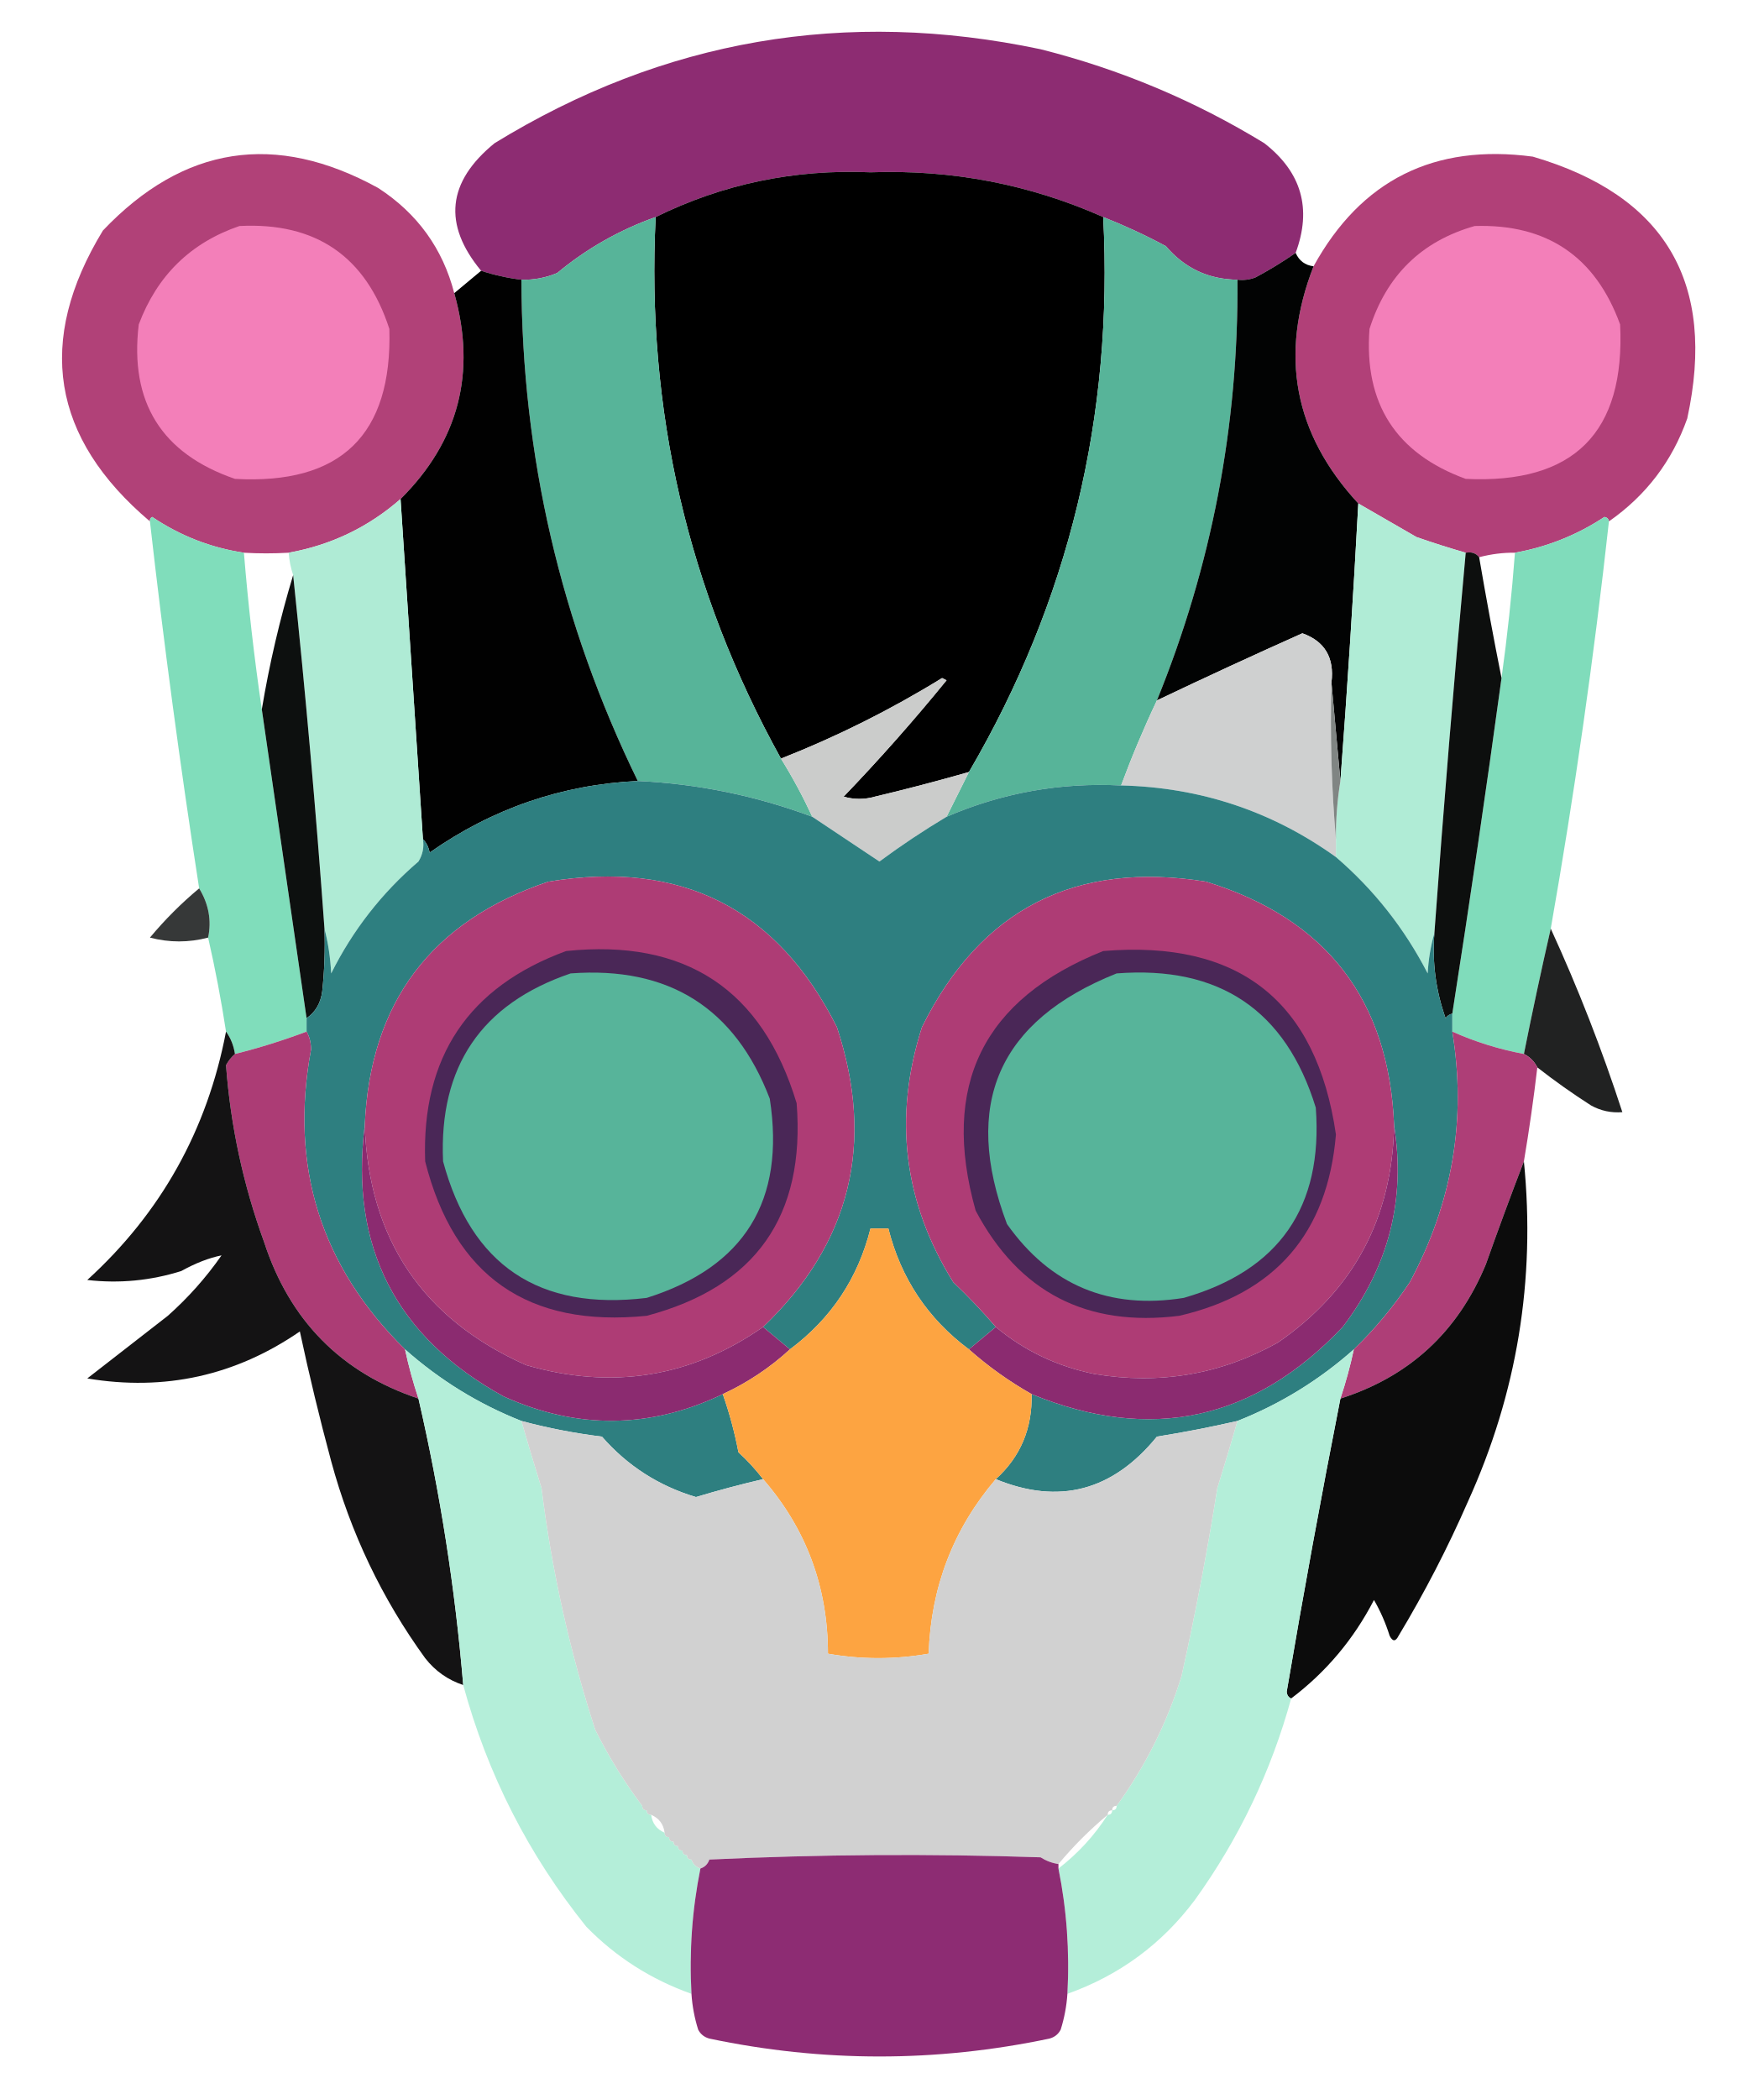
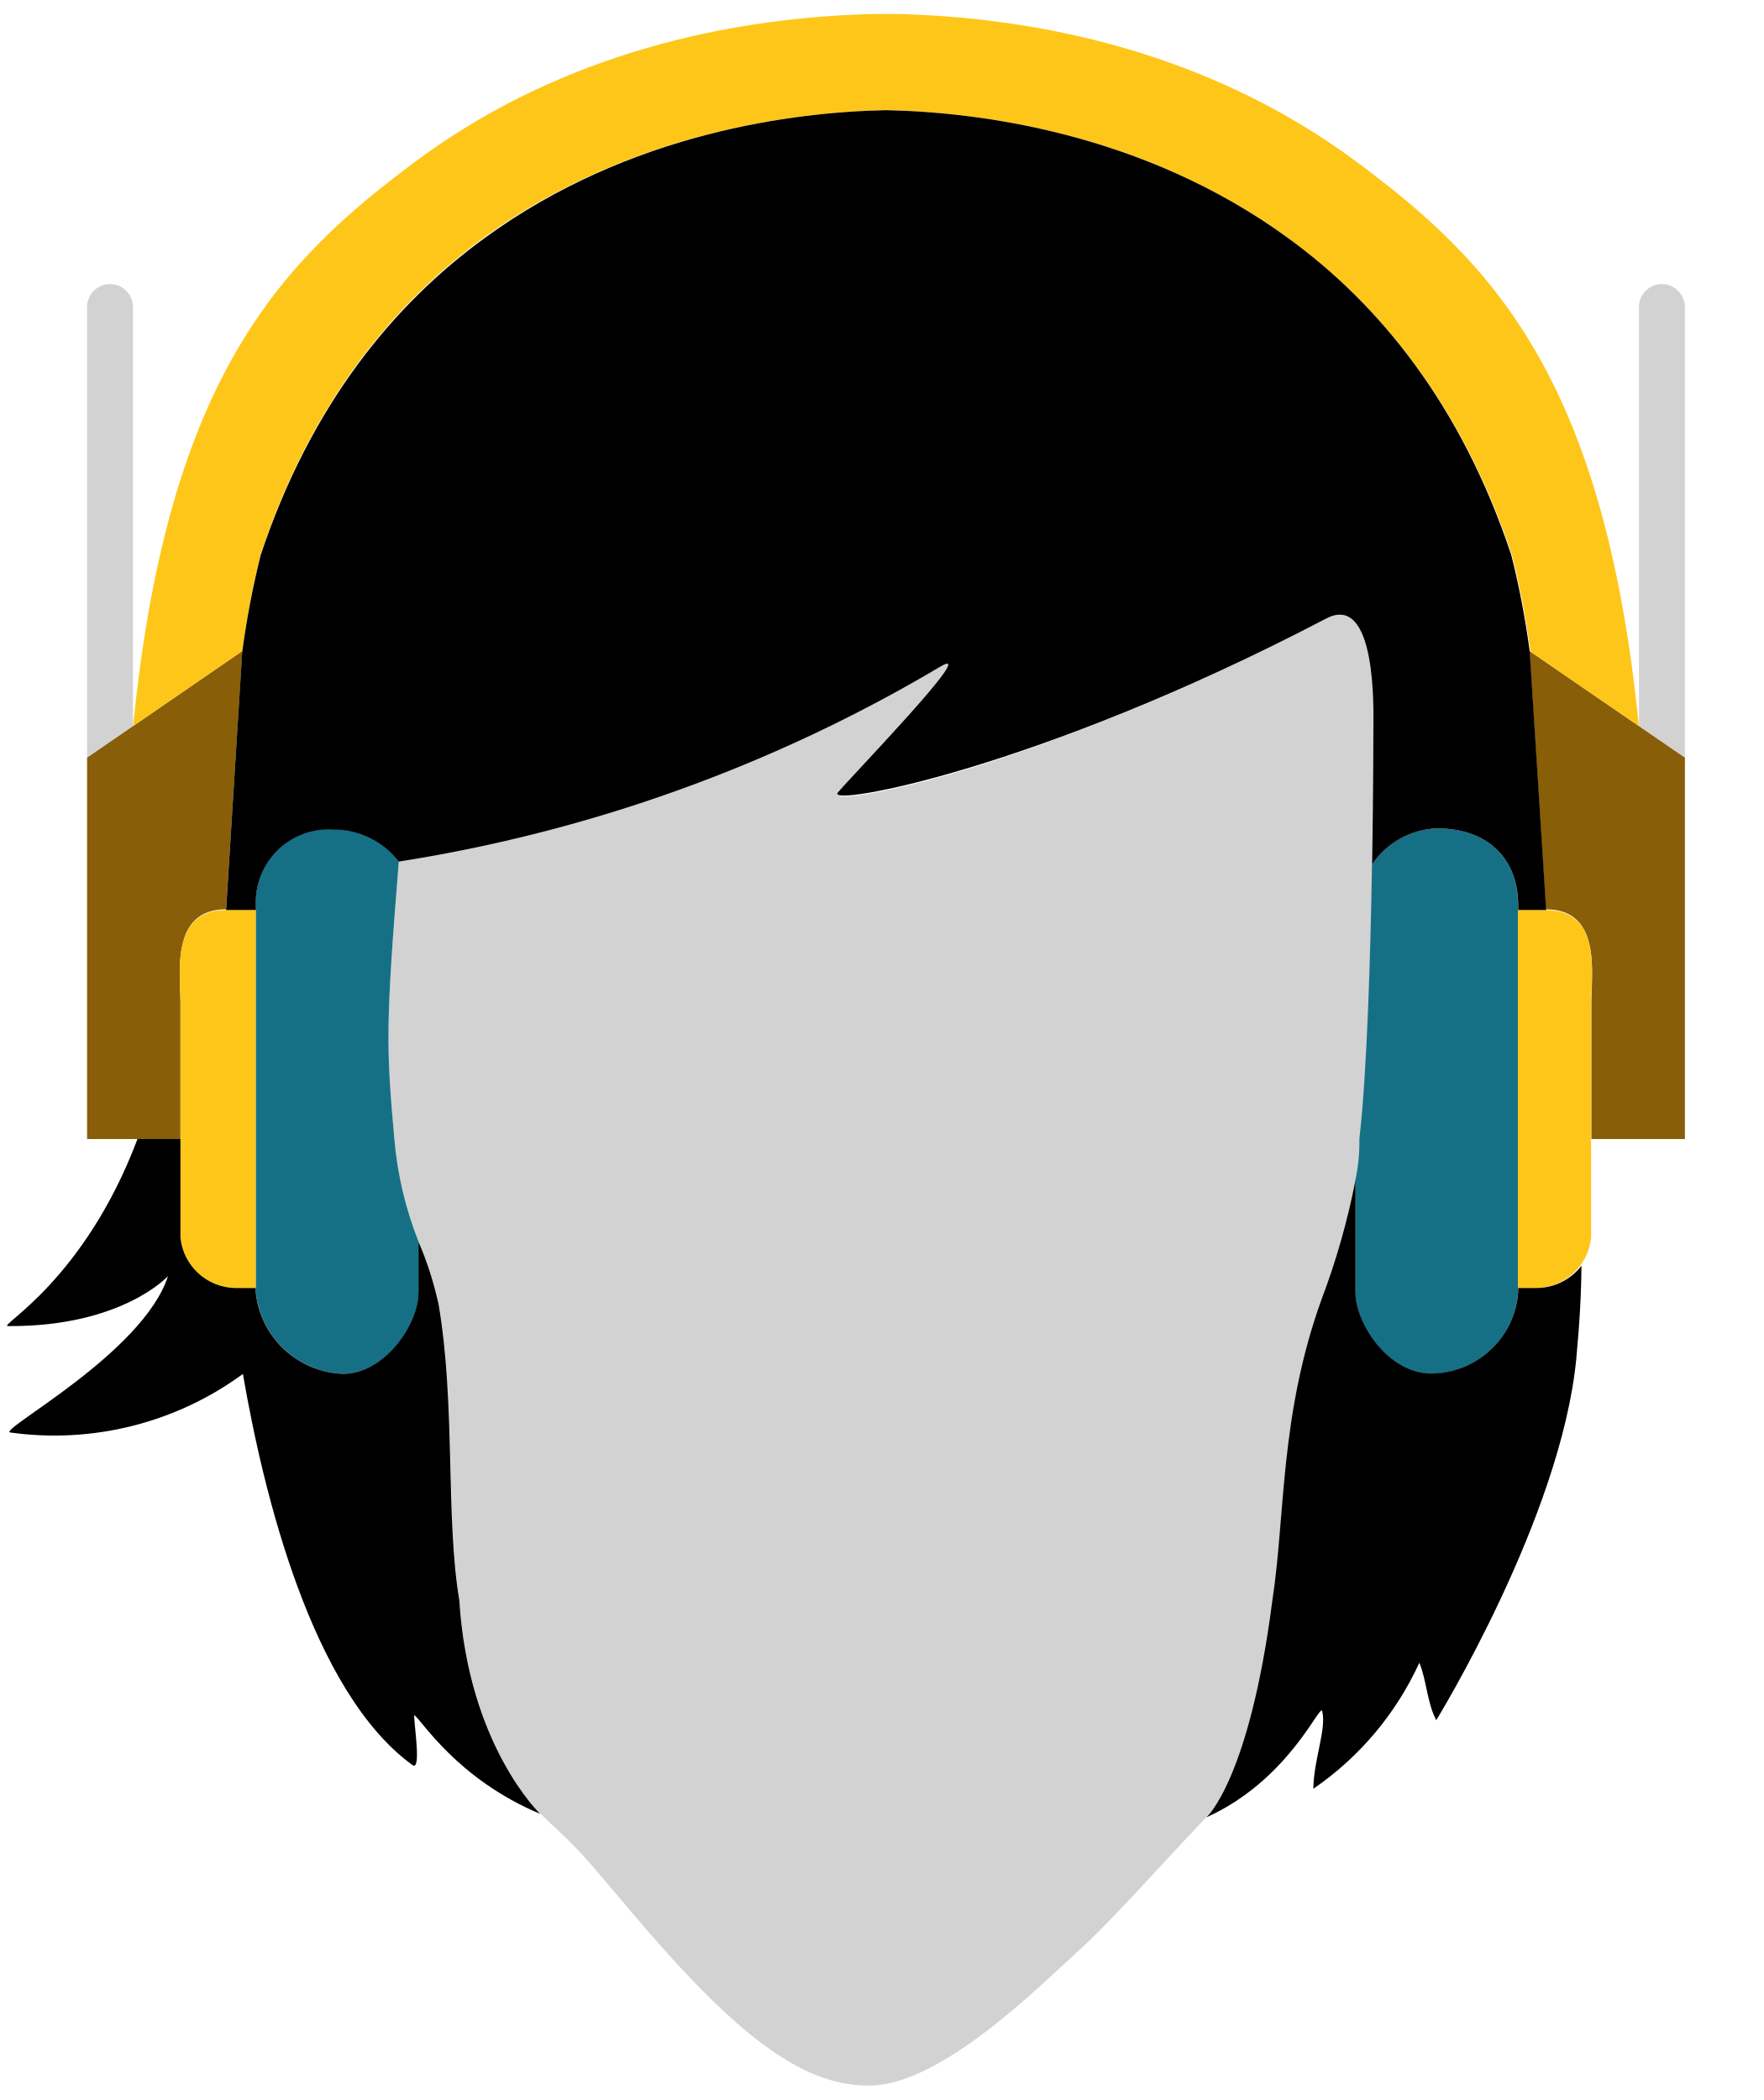
- <svg xmlns="http://www.w3.org/2000/svg" version="1.1" width="394px" height="469px" style="shape-rendering:geometricPrecision; text-rendering:geometricPrecision; image-rendering:optimizeQuality; fill-rule:evenodd; clip-rule:evenodd">
-   <g>
-     <path style="opacity:0.986" fill="#8c2970" d="M 289.5,56.5 C 286.667,58.478 283.667,60.311 280.5,62C 279.207,62.49 277.873,62.657 276.5,62.5C 270.046,62.44 264.712,59.94 260.5,55C 255.932,52.548 251.265,50.382 246.5,48.5C 230.075,41.194 212.742,37.861 194.5,38.5C 177.51,37.77 161.51,41.104 146.5,48.5C 138.409,51.378 131.075,55.544 124.5,61C 121.937,62.079 119.271,62.579 116.5,62.5C 113.426,62.127 110.426,61.461 107.5,60.5C 98.916,50.134 99.916,40.634 110.5,32C 148.271,8.815 188.937,1.815 232.5,11C 250.27,15.476 266.937,22.476 282.5,32C 290.827,38.479 293.161,46.646 289.5,56.5 Z" />
-   </g>
-   <g>
-     <path style="opacity:0.974" fill="#af3c75" d="M 101.5,65.5 C 106.486,83.258 102.486,98.592 89.5,111.5C 82.312,117.79 73.979,121.79 64.5,123.5C 61.121,123.692 57.788,123.692 54.5,123.5C 47.099,122.386 40.265,119.719 34,115.5C 33.601,115.728 33.435,116.062 33.5,116.5C 11.472,97.854 7.972,76.188 23,51.5C 41.028,32.548 61.528,29.381 84.5,42C 93.249,47.689 98.916,55.522 101.5,65.5 Z" />
-   </g>
-   <g>
-     <path style="opacity:0.977" fill="#af3c75" d="M 359.5,116.5 C 359.44,115.957 359.107,115.624 358.5,115.5C 352.369,119.543 345.702,122.21 338.5,123.5C 335.897,123.459 333.23,123.793 330.5,124.5C 329.791,123.596 328.791,123.263 327.5,123.5C 323.921,122.475 320.254,121.309 316.5,120C 312.112,117.477 307.778,114.977 303.5,112.5C 289.123,96.946 285.79,79.279 293.5,59.5C 304.114,40.222 320.447,32.055 342.5,35C 372.093,43.672 383.593,63.172 377,93.5C 373.634,103.034 367.8,110.701 359.5,116.5 Z" />
-   </g>
-   <g>
-     <path style="opacity:1" fill="#000000" d="M 246.5,48.5 C 248.81,92.981 238.81,134.314 216.5,172.5C 209.562,174.485 202.562,176.318 195.5,178C 193.167,178.667 190.833,178.667 188.5,178C 196.538,169.63 204.205,160.964 211.5,152C 211.167,151.833 210.833,151.667 210.5,151.5C 199.036,158.566 187.036,164.566 174.5,169.5C 153.69,131.921 144.357,91.588 146.5,48.5C 161.51,41.104 177.51,37.77 194.5,38.5C 212.742,37.861 230.075,41.194 246.5,48.5 Z" />
-   </g>
-   <g>
-     <path style="opacity:1" fill="#57b499" d="M 146.5,48.5 C 144.357,91.588 153.69,131.921 174.5,169.5C 177.088,173.674 179.421,178.007 181.5,182.5C 168.899,177.796 155.899,175.13 142.5,174.5C 125.281,139.21 116.615,101.877 116.5,62.5C 119.271,62.579 121.937,62.079 124.5,61C 131.075,55.544 138.409,51.378 146.5,48.5 Z" />
-   </g>
-   <g>
-     <path style="opacity:1" fill="#57b499" d="M 246.5,48.5 C 251.265,50.382 255.932,52.548 260.5,55C 264.712,59.94 270.046,62.44 276.5,62.5C 276.737,95.089 270.737,126.423 258.5,156.5C 255.554,162.724 252.887,169.058 250.5,175.5C 236.939,174.808 223.939,177.142 211.5,182.5C 213.18,179.14 214.847,175.807 216.5,172.5C 238.81,134.314 248.81,92.981 246.5,48.5 Z" />
-   </g>
-   <g>
-     <path style="opacity:1" fill="#f37fb9" d="M 53.5,50.5 C 70.589,49.622 81.755,57.289 87,73.5C 87.67,97.163 76.17,108.33 52.5,107C 36.088,101.355 28.921,89.855 31,72.5C 35.109,61.557 42.609,54.223 53.5,50.5 Z" />
-   </g>
-   <g>
-     <path style="opacity:1" fill="#f37fb9" d="M 329.5,50.5 C 345.654,49.992 356.487,57.326 362,72.5C 363.167,96.667 351.667,108.167 327.5,107C 311.902,101.315 304.735,90.149 306,73.5C 309.787,61.544 317.621,53.878 329.5,50.5 Z" />
-   </g>
-   <g>
-     <path style="opacity:0.998" fill="#020303" d="M 289.5,56.5 C 290.262,58.262 291.596,59.262 293.5,59.5C 285.79,79.279 289.123,96.946 303.5,112.5C 302.388,133.184 301.054,153.851 299.5,174.5C 298.833,167.167 298.167,159.833 297.5,152.5C 298.181,146.955 296.014,143.288 291,141.5C 280.067,146.385 269.233,151.385 258.5,156.5C 270.737,126.423 276.737,95.089 276.5,62.5C 277.873,62.657 279.207,62.49 280.5,62C 283.667,60.311 286.667,58.478 289.5,56.5 Z" />
-   </g>
-   <g>
-     <path style="opacity:0.999" fill="#010101" d="M 107.5,60.5 C 110.426,61.461 113.426,62.127 116.5,62.5C 116.615,101.877 125.281,139.21 142.5,174.5C 125.538,175.321 110.038,180.655 96,190.5C 95.768,189.263 95.268,188.263 94.5,187.5C 92.833,162.166 91.167,136.833 89.5,111.5C 102.486,98.592 106.486,83.258 101.5,65.5C 103.5,63.833 105.5,62.167 107.5,60.5 Z" />
-   </g>
-   <g>
-     <path style="opacity:1" fill="#afebd5" d="M 89.5,111.5 C 91.167,136.833 92.833,162.166 94.5,187.5C 94.785,189.288 94.452,190.955 93.5,192.5C 85.312,199.521 78.812,207.854 74,217.5C 73.821,213.975 73.321,210.641 72.5,207.5C 70.595,181.104 68.262,154.771 65.5,128.5C 64.962,126.883 64.629,125.216 64.5,123.5C 73.979,121.79 82.312,117.79 89.5,111.5 Z" />
-   </g>
-   <g>
-     <path style="opacity:1" fill="#b0ecd6" d="M 303.5,112.5 C 307.778,114.977 312.112,117.477 316.5,120C 320.254,121.309 323.921,122.475 327.5,123.5C 324.893,151.816 322.56,180.149 320.5,208.5C 319.681,211.305 319.181,214.305 319,217.5C 313.823,207.453 306.989,198.786 298.5,191.5C 298.5,190.167 298.5,188.833 298.5,187.5C 298.467,183.131 298.8,178.798 299.5,174.5C 301.054,153.851 302.388,133.184 303.5,112.5 Z" />
-   </g>
-   <g>
-     <path style="opacity:0.994" fill="#80ddbb" d="M 54.5,123.5 C 55.459,135.212 56.792,146.879 58.5,158.5C 61.833,181.497 65.166,204.497 68.5,227.5C 68.5,228.5 68.5,229.5 68.5,230.5C 63.277,232.473 57.943,234.14 52.5,235.5C 52.204,233.597 51.538,231.93 50.5,230.5C 49.422,223.445 48.089,216.445 46.5,209.5C 47.303,205.683 46.637,202.016 44.5,198.5C 40.273,171.242 36.606,143.908 33.5,116.5C 33.435,116.062 33.601,115.728 34,115.5C 40.265,119.719 47.099,122.386 54.5,123.5 Z" />
-   </g>
-   <g>
-     <path style="opacity:0.993" fill="#80dcbb" d="M 359.5,116.5 C 356.142,146.979 351.809,177.313 346.5,207.5C 344.393,216.696 342.393,226.029 340.5,235.5C 334.879,234.434 329.546,232.767 324.5,230.5C 324.5,229.167 324.5,227.833 324.5,226.5C 328.412,201.538 332.079,176.538 335.5,151.5C 336.793,142.2 337.793,132.867 338.5,123.5C 345.702,122.21 352.369,119.543 358.5,115.5C 359.107,115.624 359.44,115.957 359.5,116.5 Z" />
-   </g>
-   <g>
-     <path style="opacity:0.971" fill="#060807" d="M 327.5,123.5 C 328.791,123.263 329.791,123.596 330.5,124.5C 332.065,133.648 333.731,142.648 335.5,151.5C 332.079,176.538 328.412,201.538 324.5,226.5C 323.883,226.611 323.383,226.944 323,227.5C 320.822,221.364 319.988,215.031 320.5,208.5C 322.56,180.149 324.893,151.816 327.5,123.5 Z" />
-   </g>
-   <g>
-     <path style="opacity:0.965" fill="#050807" d="M 65.5,128.5 C 68.262,154.771 70.595,181.104 72.5,207.5C 72.666,212.179 72.499,216.845 72,221.5C 71.647,224.152 70.48,226.152 68.5,227.5C 65.166,204.497 61.833,181.497 58.5,158.5C 60.191,148.358 62.524,138.358 65.5,128.5 Z" />
-   </g>
-   <g>
-     <path style="opacity:1" fill="#cfd0d0" d="M 297.5,152.5 C 297.172,164.345 297.505,176.012 298.5,187.5C 298.5,188.833 298.5,190.167 298.5,191.5C 284.235,181.26 268.235,175.927 250.5,175.5C 252.887,169.058 255.554,162.724 258.5,156.5C 269.233,151.385 280.067,146.385 291,141.5C 296.014,143.288 298.181,146.955 297.5,152.5 Z" />
-   </g>
-   <g>
-     <path style="opacity:1" fill="#cbcccb" d="M 216.5,172.5 C 214.847,175.807 213.18,179.14 211.5,182.5C 206.357,185.575 201.357,188.908 196.5,192.5C 191.482,189.141 186.482,185.807 181.5,182.5C 179.421,178.007 177.088,173.674 174.5,169.5C 187.036,164.566 199.036,158.566 210.5,151.5C 210.833,151.667 211.167,151.833 211.5,152C 204.205,160.964 196.538,169.63 188.5,178C 190.833,178.667 193.167,178.667 195.5,178C 202.562,176.318 209.562,174.485 216.5,172.5 Z" />
-   </g>
-   <g>
-     <path style="opacity:1" fill="#808583" d="M 297.5,152.5 C 298.167,159.833 298.833,167.167 299.5,174.5C 298.8,178.798 298.467,183.131 298.5,187.5C 297.505,176.012 297.172,164.345 297.5,152.5 Z" />
-   </g>
-   <g>
-     <path style="opacity:1" fill="#2e7f80" d="M 142.5,174.5 C 155.899,175.13 168.899,177.796 181.5,182.5C 186.482,185.807 191.482,189.141 196.5,192.5C 201.357,188.908 206.357,185.575 211.5,182.5C 223.939,177.142 236.939,174.808 250.5,175.5C 268.235,175.927 284.235,181.26 298.5,191.5C 306.989,198.786 313.823,207.453 319,217.5C 319.181,214.305 319.681,211.305 320.5,208.5C 319.988,215.031 320.822,221.364 323,227.5C 323.383,226.944 323.883,226.611 324.5,226.5C 324.5,227.833 324.5,229.167 324.5,230.5C 327.715,250.043 324.549,268.71 315,286.5C 311.346,291.982 307.179,296.982 302.5,301.5C 294.768,308.365 286.101,313.699 276.5,317.5C 270.568,318.863 264.568,320.029 258.5,321C 248.626,333.138 236.626,336.304 222.5,330.5C 228.018,325.497 230.685,319.163 230.5,311.5C 257.067,322.401 280.234,317.401 300,296.5C 310.285,283.024 314.119,268.024 311.5,251.5C 310.384,223.447 296.384,205.28 269.5,197C 240.234,192.294 219.068,203.128 206,229.5C 199.553,249.655 201.886,268.655 213,286.5C 216.371,289.703 219.538,293.036 222.5,296.5C 220.5,298.167 218.5,299.833 216.5,301.5C 207.298,294.632 201.298,285.632 198.5,274.5C 197.167,274.5 195.833,274.5 194.5,274.5C 191.702,285.632 185.702,294.632 176.5,301.5C 174.5,299.833 172.5,298.167 170.5,296.5C 190.07,277.814 195.57,255.481 187,229.5C 173.643,202.914 152.143,192.081 122.5,197C 96.344,205.825 82.678,223.992 81.5,251.5C 78.12,278.571 88.453,298.737 112.5,312C 128.942,319.443 145.275,319.276 161.5,311.5C 162.978,315.71 164.144,320.043 165,324.5C 167.04,326.37 168.873,328.37 170.5,330.5C 165.476,331.673 160.476,333.006 155.5,334.5C 147.179,332.009 140.179,327.509 134.5,321C 128.391,320.248 122.391,319.081 116.5,317.5C 106.932,313.712 98.265,308.378 90.5,301.5C 71.651,282.949 64.651,260.616 69.5,234.5C 69.489,232.955 69.156,231.622 68.5,230.5C 68.5,229.5 68.5,228.5 68.5,227.5C 70.48,226.152 71.647,224.152 72,221.5C 72.499,216.845 72.666,212.179 72.5,207.5C 73.321,210.641 73.821,213.975 74,217.5C 78.812,207.854 85.312,199.521 93.5,192.5C 94.452,190.955 94.785,189.288 94.5,187.5C 95.268,188.263 95.768,189.263 96,190.5C 110.038,180.655 125.538,175.321 142.5,174.5 Z" />
-   </g>
-   <g>
-     <path style="opacity:1" fill="#ae3c75" d="M 170.5,296.5 C 154.344,307.769 136.677,310.602 117.5,305C 94.426,294.702 82.426,276.869 81.5,251.5C 82.678,223.992 96.344,205.825 122.5,197C 152.143,192.081 173.643,202.914 187,229.5C 195.57,255.481 190.07,277.814 170.5,296.5 Z" />
-   </g>
-   <g>
-     <path style="opacity:1" fill="#ae3c75" d="M 311.5,251.5 C 311.072,272.195 302.406,288.361 285.5,300C 272.719,307.115 259.052,309.448 244.5,307C 236.188,305.299 228.855,301.799 222.5,296.5C 219.538,293.036 216.371,289.703 213,286.5C 201.886,268.655 199.553,249.655 206,229.5C 219.068,203.128 240.234,192.294 269.5,197C 296.384,205.28 310.384,223.447 311.5,251.5 Z" />
-   </g>
-   <g>
-     <path style="opacity:0.804" fill="#050807" d="M 44.5,198.5 C 46.637,202.016 47.303,205.683 46.5,209.5C 42.164,210.634 37.831,210.634 33.5,209.5C 36.854,205.479 40.521,201.812 44.5,198.5 Z" />
-   </g>
-   <g>
-     <path style="opacity:0.878" fill="#020303" d="M 346.5,207.5 C 352.6,220.788 357.933,234.454 362.5,248.5C 360.011,248.702 357.677,248.202 355.5,247C 351.343,244.336 347.343,241.503 343.5,238.5C 342.833,237.167 341.833,236.167 340.5,235.5C 342.393,226.029 344.393,216.696 346.5,207.5 Z" />
-   </g>
-   <g>
-     <path style="opacity:1" fill="#4a2757" d="M 126.5,212.5 C 153.155,209.729 170.322,221.063 178,246.5C 179.984,271.722 168.817,287.555 144.5,294C 117.996,296.677 101.496,285.177 95,259.5C 94.174,236.172 104.674,220.505 126.5,212.5 Z" />
-   </g>
-   <g>
-     <path style="opacity:1" fill="#4a2757" d="M 246.5,212.5 C 276.827,209.969 294.16,223.636 298.5,253.5C 296.638,275.526 284.971,289.026 263.5,294C 242.834,296.585 227.667,288.751 218,270.5C 210.136,242.561 219.636,223.228 246.5,212.5 Z" />
-   </g>
-   <g>
-     <path style="opacity:1" fill="#57b49a" d="M 127.5,217.5 C 149.411,215.859 164.244,225.193 172,245.5C 175.522,268.288 166.356,283.122 144.5,290C 120.44,292.92 105.273,282.754 99,259.5C 98.055,238.298 107.555,224.298 127.5,217.5 Z" />
-   </g>
-   <g>
-     <path style="opacity:1" fill="#57b49a" d="M 249.5,217.5 C 272.47,215.717 287.303,225.717 294,247.5C 295.651,269.712 285.818,283.878 264.5,290C 247.837,292.673 234.67,287.173 225,273.5C 214.896,246.717 223.063,228.05 249.5,217.5 Z" />
-   </g>
-   <g>
-     <path style="opacity:1" fill="#ac3c75" d="M 68.5,230.5 C 69.156,231.622 69.489,232.955 69.5,234.5C 64.651,260.616 71.651,282.949 90.5,301.5C 91.297,305.223 92.297,308.89 93.5,312.5C 76.213,306.712 64.713,295.045 59,277.5C 54.346,264.717 51.512,251.55 50.5,238C 51.056,236.989 51.722,236.156 52.5,235.5C 57.943,234.14 63.277,232.473 68.5,230.5 Z" />
-   </g>
-   <g>
-     <path style="opacity:0.988" fill="#ad3c75" d="M 324.5,230.5 C 329.546,232.767 334.879,234.434 340.5,235.5C 341.833,236.167 342.833,237.167 343.5,238.5C 342.681,245.487 341.681,252.487 340.5,259.5C 337.601,267.018 334.768,274.685 332,282.5C 325.76,297.577 314.926,307.577 299.5,312.5C 300.703,308.89 301.703,305.223 302.5,301.5C 307.179,296.982 311.346,291.982 315,286.5C 324.549,268.71 327.715,250.043 324.5,230.5 Z" />
-   </g>
-   <g>
-     <path style="opacity:0.927" fill="#020102" d="M 50.5,230.5 C 51.538,231.93 52.204,233.597 52.5,235.5C 51.722,236.156 51.056,236.989 50.5,238C 51.512,251.55 54.346,264.717 59,277.5C 64.713,295.045 76.213,306.712 93.5,312.5C 98.362,333.583 101.695,354.916 103.5,376.5C 100.074,375.368 97.24,373.368 95,370.5C 85.348,357.193 78.348,342.526 74,326.5C 71.413,316.898 69.079,307.231 67,297.5C 52.633,307.382 36.8,310.882 19.5,308C 25.5,303.333 31.5,298.667 37.5,294C 42.057,289.946 46.057,285.446 49.5,280.5C 46.69,281.066 43.69,282.233 40.5,284C 33.634,286.155 26.634,286.822 19.5,286C 35.965,271.008 46.298,252.508 50.5,230.5 Z" />
-   </g>
-   <g>
-     <path style="opacity:0.958" fill="#020202" d="M 340.5,259.5 C 343.142,285.981 338.975,311.314 328,335.5C 323.473,345.852 318.306,355.852 312.5,365.5C 311.833,366.833 311.167,366.833 310.5,365.5C 309.617,362.675 308.45,360.008 307,357.5C 302.459,366.281 296.292,373.615 288.5,379.5C 287.903,379.265 287.57,378.765 287.5,378C 291.216,356.098 295.216,334.265 299.5,312.5C 314.926,307.577 325.76,297.577 332,282.5C 334.768,274.685 337.601,267.018 340.5,259.5 Z" />
-   </g>
-   <g>
-     <path style="opacity:1" fill="#8b2b70" d="M 81.5,251.5 C 82.426,276.869 94.426,294.702 117.5,305C 136.677,310.602 154.344,307.769 170.5,296.5C 172.5,298.167 174.5,299.833 176.5,301.5C 172.067,305.584 167.067,308.918 161.5,311.5C 145.275,319.276 128.942,319.443 112.5,312C 88.453,298.737 78.12,278.571 81.5,251.5 Z" />
-   </g>
-   <g>
-     <path style="opacity:1" fill="#8b2b70" d="M 311.5,251.5 C 314.119,268.024 310.285,283.024 300,296.5C 280.234,317.401 257.067,322.401 230.5,311.5C 225.481,308.657 220.814,305.324 216.5,301.5C 218.5,299.833 220.5,298.167 222.5,296.5C 228.855,301.799 236.188,305.299 244.5,307C 259.052,309.448 272.719,307.115 285.5,300C 302.406,288.361 311.072,272.195 311.5,251.5 Z" />
-   </g>
-   <g>
-     <path style="opacity:1" fill="#fda441" d="M 216.5,301.5 C 220.814,305.324 225.481,308.657 230.5,311.5C 230.685,319.163 228.018,325.497 222.5,330.5C 213.004,341.639 208.004,354.639 207.5,369.5C 199.97,370.82 192.47,370.82 185,369.5C 184.978,354.59 180.145,341.59 170.5,330.5C 168.873,328.37 167.04,326.37 165,324.5C 164.144,320.043 162.978,315.71 161.5,311.5C 167.067,308.918 172.067,305.584 176.5,301.5C 185.702,294.632 191.702,285.632 194.5,274.5C 195.833,274.5 197.167,274.5 198.5,274.5C 201.298,285.632 207.298,294.632 216.5,301.5 Z" />
-   </g>
-   <g>
-     <path style="opacity:0.972" fill="#b2eed8" d="M 90.5,301.5 C 98.265,308.378 106.932,313.712 116.5,317.5C 117.934,322.486 119.434,327.486 121,332.5C 123.288,350.902 127.288,368.902 133,386.5C 136.01,392.53 139.51,398.196 143.5,403.5C 143.5,404.167 143.833,404.5 144.5,404.5C 144.5,405.167 144.833,405.5 145.5,405.5C 145.738,407.404 146.738,408.738 148.5,409.5C 148.5,410.167 148.833,410.5 149.5,410.5C 149.5,411.167 149.833,411.5 150.5,411.5C 150.5,412.167 150.833,412.5 151.5,412.5C 151.5,413.167 151.833,413.5 152.5,413.5C 152.5,414.167 152.833,414.5 153.5,414.5C 153.5,415.167 153.833,415.5 154.5,415.5C 154.833,416.5 155.5,417.167 156.5,417.5C 154.649,426.695 153.983,436.029 154.5,445.5C 145.473,442.295 137.64,437.295 131,430.5C 118.071,414.407 108.904,396.407 103.5,376.5C 101.695,354.916 98.362,333.583 93.5,312.5C 92.297,308.89 91.297,305.223 90.5,301.5 Z" />
-   </g>
-   <g>
-     <path style="opacity:0.973" fill="#b2eed8" d="M 302.5,301.5 C 301.703,305.223 300.703,308.89 299.5,312.5C 295.216,334.265 291.216,356.098 287.5,378C 287.57,378.765 287.903,379.265 288.5,379.5C 284.015,395.802 276.849,410.802 267,424.5C 259.644,434.348 250.144,441.348 238.5,445.5C 239.017,436.029 238.351,426.695 236.5,417.5C 240.898,414.105 244.564,410.105 247.5,405.5C 248.167,405.5 248.5,405.167 248.5,404.5C 249.167,404.5 249.5,404.167 249.5,403.5C 255.917,394.665 260.751,384.999 264,374.5C 267.096,360.593 269.762,346.593 272,332.5C 273.566,327.486 275.066,322.486 276.5,317.5C 286.101,313.699 294.768,308.365 302.5,301.5 Z" />
-   </g>
-   <g>
-     <path style="opacity:0.997" fill="#d1d1d1" d="M 116.5,317.5 C 122.391,319.081 128.391,320.248 134.5,321C 140.179,327.509 147.179,332.009 155.5,334.5C 160.476,333.006 165.476,331.673 170.5,330.5C 180.145,341.59 184.978,354.59 185,369.5C 192.47,370.82 199.97,370.82 207.5,369.5C 208.004,354.639 213.004,341.639 222.5,330.5C 236.626,336.304 248.626,333.138 258.5,321C 264.568,320.029 270.568,318.863 276.5,317.5C 275.066,322.486 273.566,327.486 272,332.5C 269.762,346.593 267.096,360.593 264,374.5C 260.751,384.999 255.917,394.665 249.5,403.5C 248.833,403.5 248.5,403.833 248.5,404.5C 247.833,404.5 247.5,404.833 247.5,405.5C 243.5,408.833 239.833,412.5 236.5,416.5C 235.078,416.291 233.745,415.791 232.5,415C 207.827,414.167 183.16,414.334 158.5,415.5C 158.145,416.522 157.478,417.189 156.5,417.5C 155.5,417.167 154.833,416.5 154.5,415.5C 153.833,415.5 153.5,415.167 153.5,414.5C 152.833,414.5 152.5,414.167 152.5,413.5C 151.833,413.5 151.5,413.167 151.5,412.5C 150.833,412.5 150.5,412.167 150.5,411.5C 149.833,411.5 149.5,411.167 149.5,410.5C 148.833,410.5 148.5,410.167 148.5,409.5C 148.262,407.596 147.262,406.262 145.5,405.5C 144.833,405.5 144.5,405.167 144.5,404.5C 143.833,404.5 143.5,404.167 143.5,403.5C 139.51,398.196 136.01,392.53 133,386.5C 127.288,368.902 123.288,350.902 121,332.5C 119.434,327.486 117.934,322.486 116.5,317.5 Z" />
-   </g>
-   <g>
-     <path style="opacity:0.987" fill="#8c2971" d="M 236.5,416.5 C 236.5,416.833 236.5,417.167 236.5,417.5C 238.351,426.695 239.017,436.029 238.5,445.5C 238.322,448.216 237.822,450.883 237,453.5C 236.481,454.516 235.647,455.182 234.5,455.5C 209.167,460.833 183.833,460.833 158.5,455.5C 157.353,455.182 156.519,454.516 156,453.5C 155.178,450.883 154.678,448.216 154.5,445.5C 153.983,436.029 154.649,426.695 156.5,417.5C 157.478,417.189 158.145,416.522 158.5,415.5C 183.16,414.334 207.827,414.167 232.5,415C 233.745,415.791 235.078,416.291 236.5,416.5 Z" />
-   </g>
+ <svg xmlns="http://www.w3.org/2000/svg" viewBox="0 0 126 150">
+   <path d="m7.86 20.29a1.64 1.64 0 0 0 -1.64 1.64v32.19l3.28-2.25v-29.94a1.65 1.65 0 0 0 -1.64-1.64z" fill="#d2d2d2" />
+   <path d="m17.31 46.5-11.09 7.62v27.24h6.67v-9.72c0-2.15-.72-6.69 3.26-6.69z" fill="#895e08" />
+   <path d="m118.71 20.29a1.64 1.64 0 0 0 -1.64 1.64v29.94l3.28 2.25v-32.19a1.65 1.65 0 0 0 -1.64-1.64z" fill="#d2d2d2" />
+   <path d="m109.25 46.5 11.1 7.62v27.24h-6.68v-9.72c0-2.15.73-6.69-3.25-6.69z" fill="#895e08" />
+   <path d="m16.15 65c-4 0-3.26 4.54-3.26 6.69v16.8a4 4 0 0 0 3.88 3.51h1.51v-27z" fill="#ffc61a" />
+   <path d="m0 0h126v150h-126z" fill="none" opacity=".6" />
+   <path d="m94.73 44.18c-20.68 10.82-35.73 13.61-34.9 12.46s10.35-10.82 7.32-9a108.83 108.83 0 0 1 -38.66 13.81c-.95 11.81-.92 13.32-.32 19.92.53 5.95 2.61 8.54 3.16 11.74 1.24 7.19.51 15.17 1.49 21.2.65 10.4 5.79 15.25 5.79 15.25 3.18 3 2.47 2.28 6.48 7 7.33 8.66 12.1 12.44 17 12.41 5.14 0 12.23-7.19 14.71-9.41s5.36-5.53 9.4-9.8c0 0 3.06-2.67 4.71-15.48.94-6.09.49-13.23 3.52-21.53 3-8.14 2.71-11.46 2.71-11.46 1-8.54 1-29.48 1-29.48-.04-1.06.2-9.52-3.41-7.63z" fill="#d2d2d2" />
+   <path d="m102.63 59.17a5.86 5.86 0 0 0 -4.63 2.56c-.11 6.62-.36 14.94-.9 19.59a13.53 13.53 0 0 1 -.29 3v8c0 2.28 2.41 5.81 5.39 5.81a6.27 6.27 0 0 0 6.23-5.81v-27.67c.01-3.1-1.94-5.48-5.8-5.48z" fill="#167085" />
+   <path d="m28.17 81.37c-.59-6.6-.63-8.11.32-19.88a5.86 5.86 0 0 0 -4.71-2.29 5.19 5.19 0 0 0 -5.5 5.45v27.67a6.5 6.5 0 0 0 6.23 5.81c3 0 5.39-3.53 5.39-5.81v-3.63a25.8 25.8 0 0 1 -1.73-7.32z" fill="#167085" />
+   <path d="m110.42 65h-2v27h1.35a4 4 0 0 0 3.88-3.58v-16.78c.02-2.15.75-6.64-3.23-6.64z" fill="#ffc61a" />
+   <path d="m109.25 46.5 7.81 5.36c-2.49-25.13-10.71-33.29-20.24-40.36-9.37-6.94-20.82-10.18-32.6-10.5h-.94-.94c-11.8.3-23.23 3.54-32.59 10.48-9.54 7.09-17.75 15.25-20.24 40.38l7.8-5.36a63.45 63.45 0 0 1 1.32-6.93c3.57-10.75 9.48-17.91 16-22.65 10.37-7.49 22.17-8.92 28.65-9.05 6.48.13 18.33 1.56 28.72 9.13 6.51 4.74 12.41 11.9 16 22.65a61.37 61.37 0 0 1 1.32 6.92z" fill="#ffc61a" />
+   <path d="m32.81 114.31c-1-6-.25-14-1.49-21.2a24.57 24.57 0 0 0 -1.43-4.42v3.63c0 2.28-2.41 5.81-5.39 5.81a6.5 6.5 0 0 1 -6.23-5.81v-.32h-1.5a4 4 0 0 1 -3.88-3.58v-7.06h-3.07c-3.82 10.14-9.97 13.35-9.26 13.36 8.15.06 11.44-3.57 11.44-3.57-1.78 5.52-12.18 11-11.27 11.17a22.79 22.79 0 0 0 16.62-4.18c1.47 8.53 4.91 22.69 12.09 27.92.68.55.14-2.81.14-3.56.55.36 3.05 4.56 9 7.06.02 0-5.12-4.85-5.77-15.25z" />
+   <path d="m109.79 92h-1.35v.3a6.27 6.27 0 0 1 -6.23 5.81c-3 0-5.39-3.53-5.39-5.81v-8a52.05 52.05 0 0 1 -2.42 8.5c-3 8.3-2.58 15.44-3.52 21.53-1.65 12.81-4.71 15.48-4.71 15.48 5.89-2.65 8.12-8.18 8.27-7.59.33 1.26-.61 3.47-.63 5.55a22 22 0 0 0 7.57-9c.52 1.23.55 2.86 1.21 4.1 0 0 8.9-14.46 10-25.8.25-2.64.36-4.81.37-6.66a4.06 4.06 0 0 1 -3.17 1.59z" />
+   <path d="m98.1 51.84s0 4.35-.09 9.89a5.86 5.86 0 0 1 4.62-2.56c3.86 0 5.81 2.38 5.81 5.48v.35h2l-1.17-18.43a61.37 61.37 0 0 0 -1.32-6.92c-3.59-10.8-9.49-17.96-15.95-22.65-10.39-7.57-22.24-9-28.72-9.13-6.48.13-18.28 1.56-28.66 9.13-6.51 4.74-12.42 11.9-16 22.65a63.45 63.45 0 0 0 -1.32 6.93l-1.15 18.42h2.13v-.3a5.19 5.19 0 0 1 5.5-5.45 5.86 5.86 0 0 1 4.71 2.29 108.83 108.83 0 0 0 38.66-13.91c3-1.81-6.53 8-7.32 9s14.22-1.63 34.9-12.45c3.61-1.89 3.37 6.57 3.37 7.66z" />
</svg>
